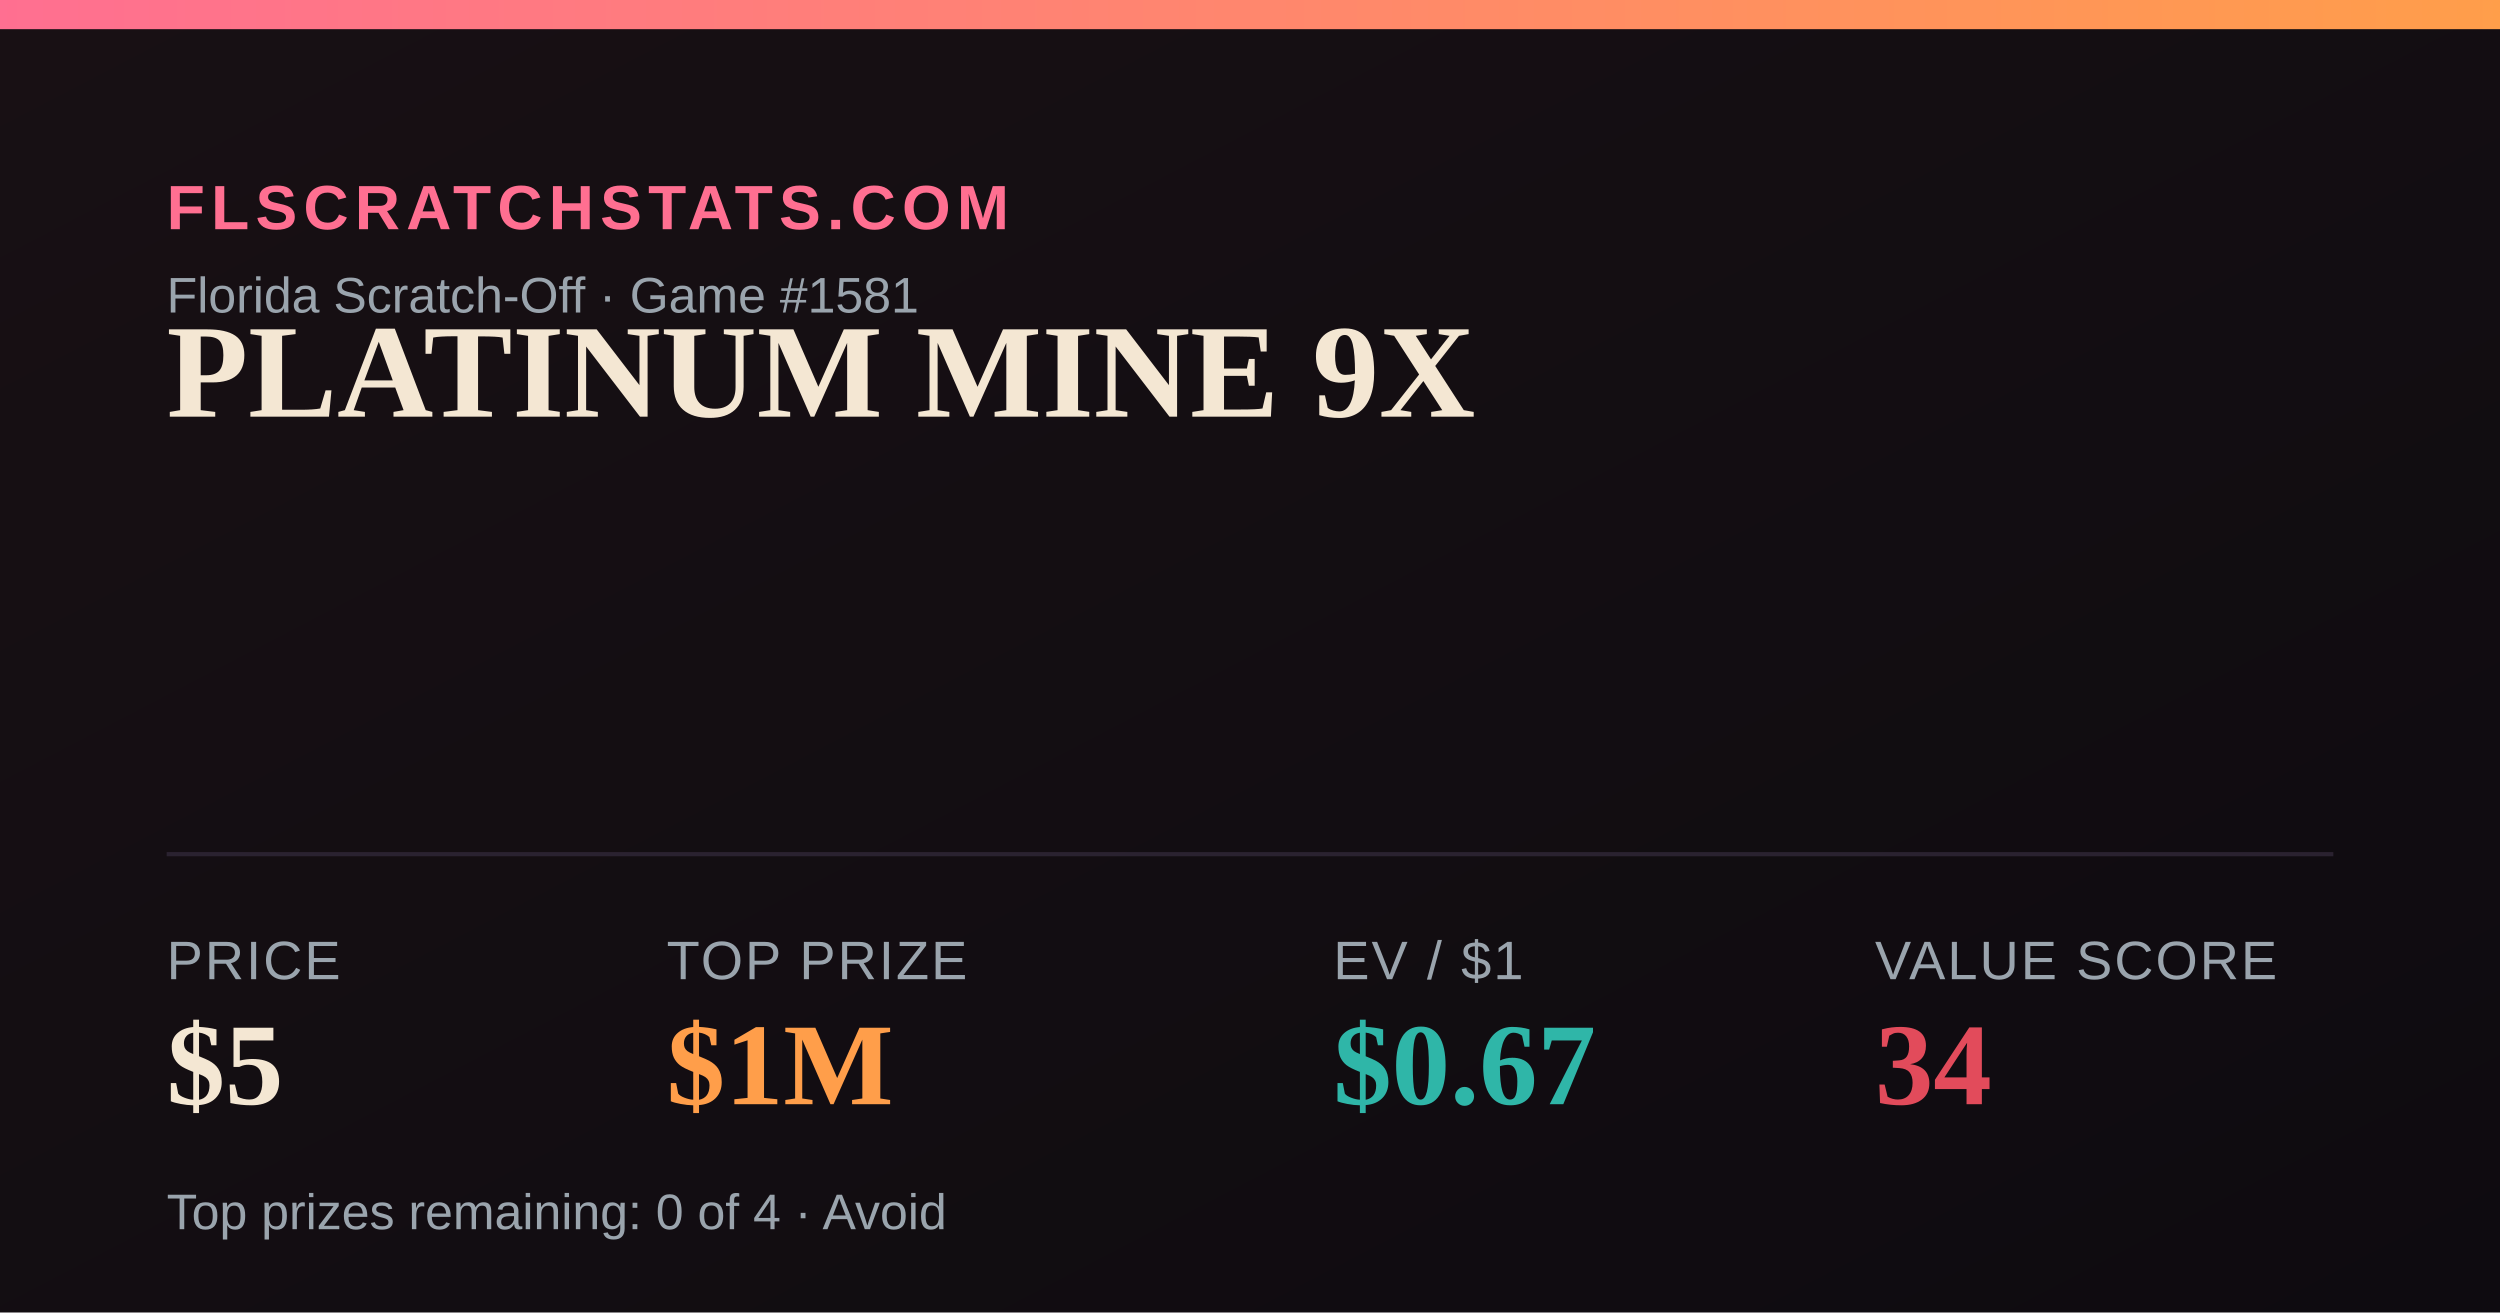
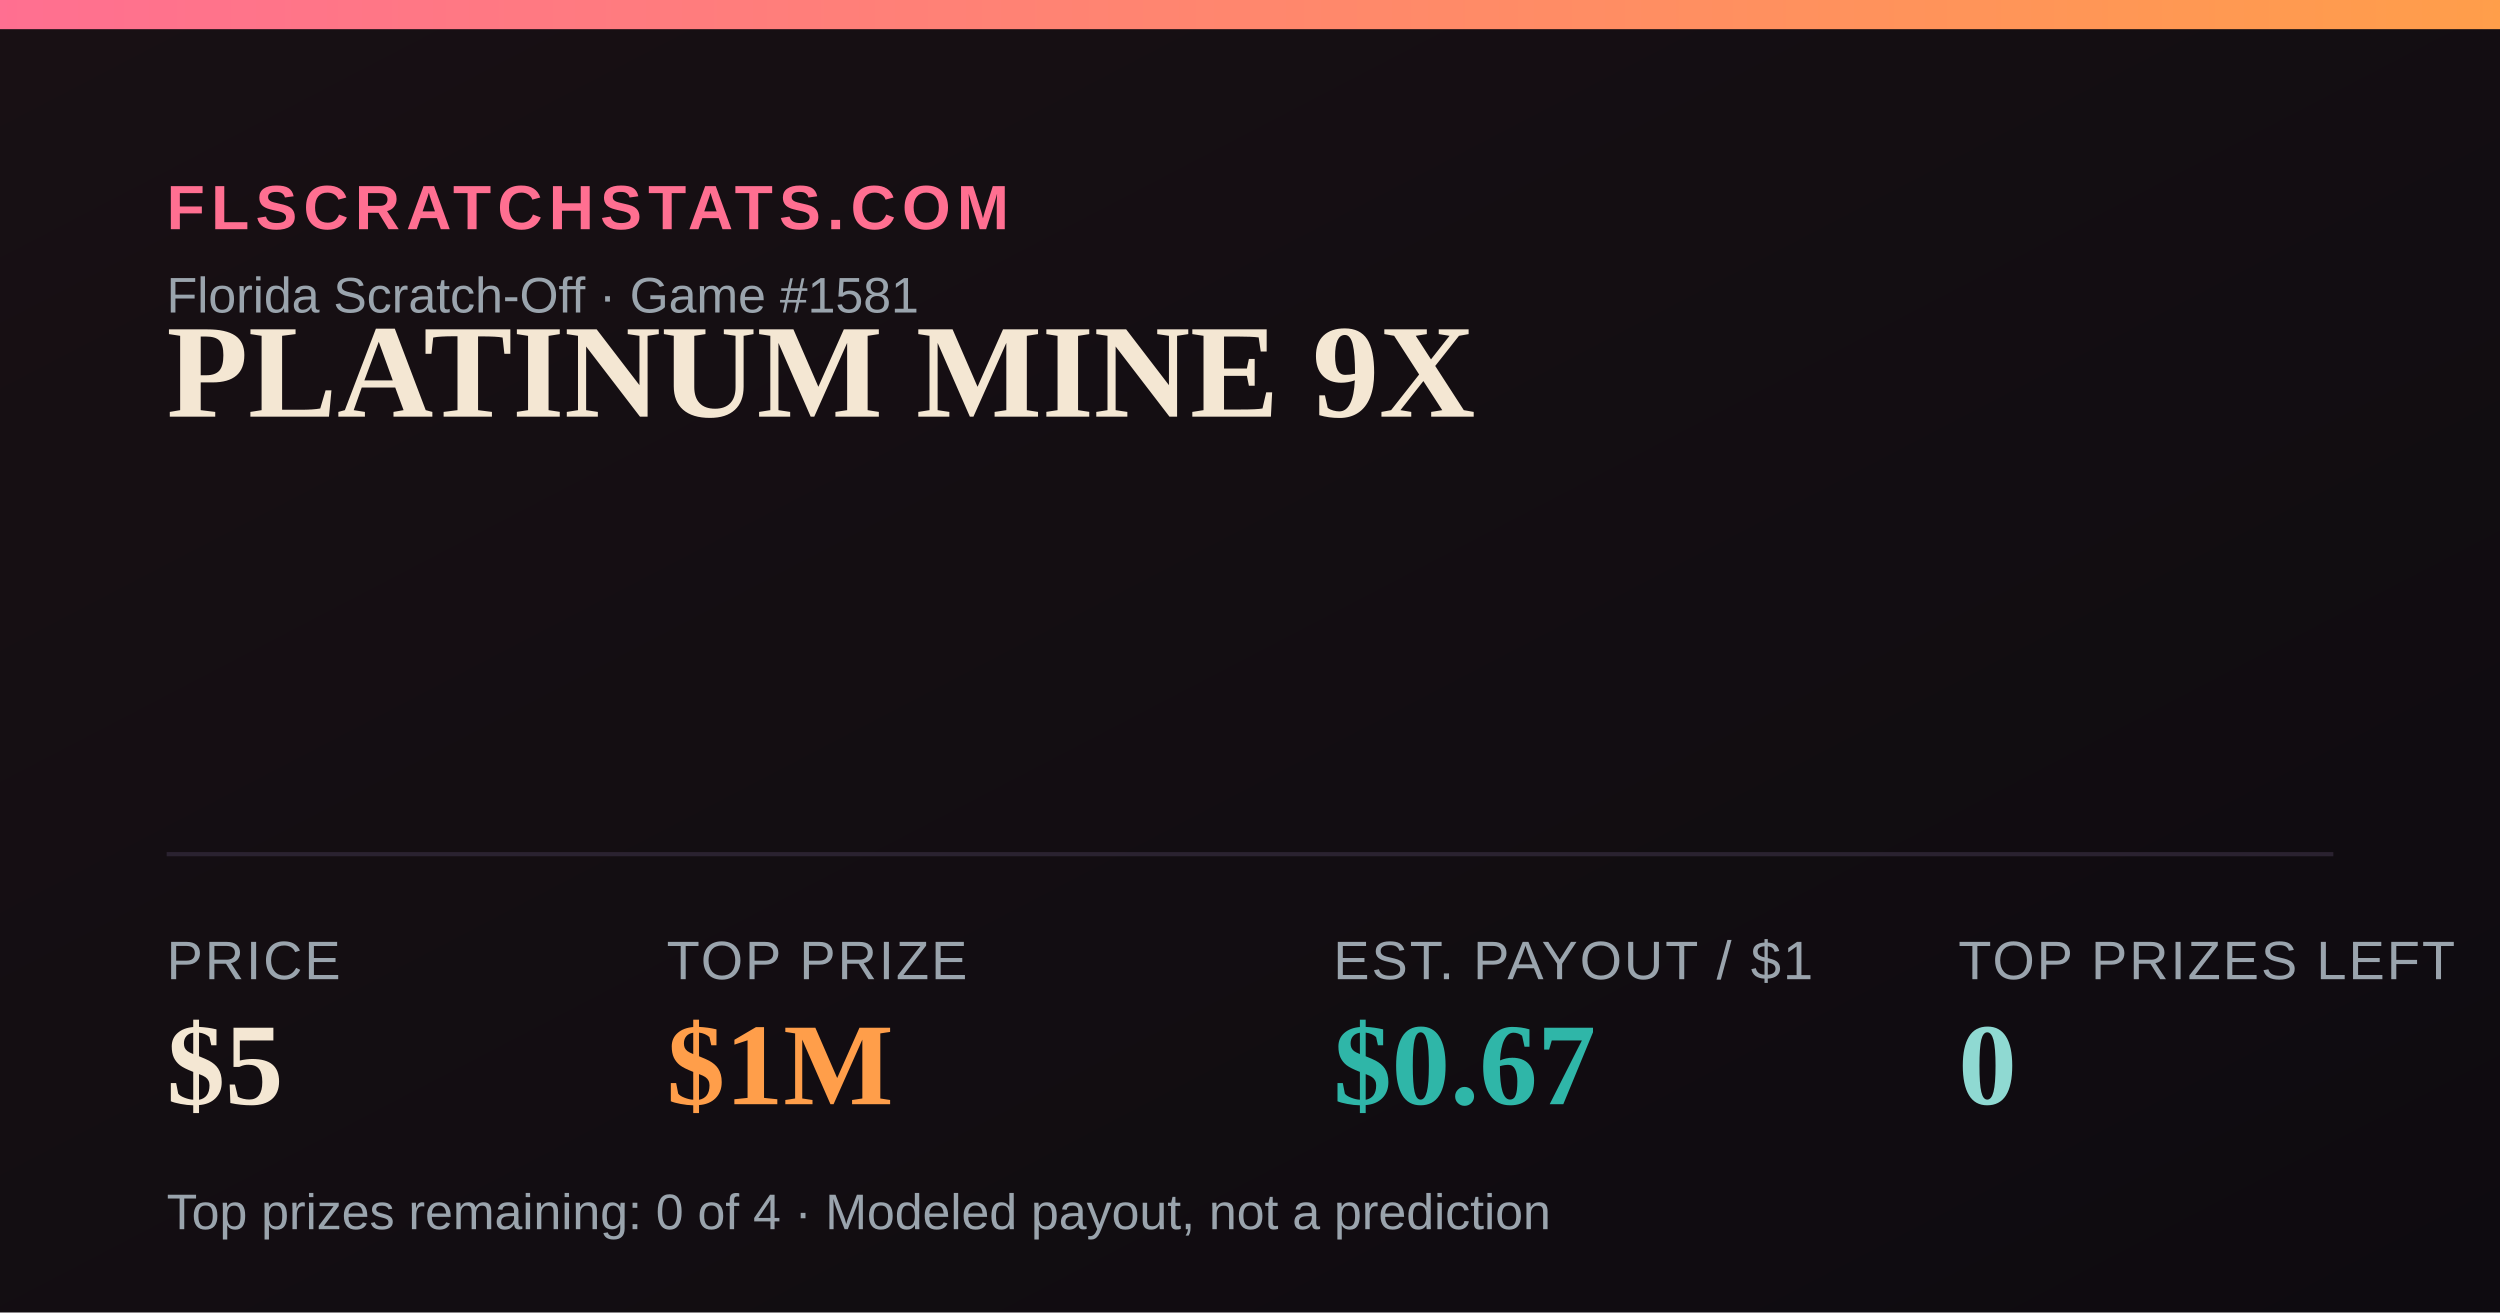
<svg xmlns="http://www.w3.org/2000/svg" width="1200" height="630" viewBox="0 0 1200 630">
  <defs>
    <linearGradient id="bg" x1="0" y1="0" x2="1" y2="1">
      <stop offset="0" stop-color="#181014" />
      <stop offset="1" stop-color="#0e0b10" />
    </linearGradient>
    <linearGradient id="accent" x1="0" y1="0" x2="1" y2="0">
      <stop offset="0" stop-color="#FF6F91" />
      <stop offset="1" stop-color="#FF9E4A" />
    </linearGradient>
  </defs>
  <rect width="1200" height="630" fill="url(#bg)" />
  <rect x="0" y="0" width="1200" height="14" fill="url(#accent)" />
  <text x="80" y="110" font-family="Arial,Helvetica,sans-serif" font-size="30" fill="#FF6F91" letter-spacing="3" font-weight="700">FLSCRATCHSTATS.COM</text>
  <text x="80" y="150" font-family="Arial,Helvetica,sans-serif" font-size="24" fill="#9aa4ad">Florida Scratch-Off · Game #1581</text>
  <text x="80" y="200" font-family="Georgia,'Times New Roman',serif" font-size="64" font-weight="700" fill="#F4E7D3">PLATINUM MINE 9X</text>
  <line x1="80" y1="410" x2="1120" y2="410" stroke="#2a2230" stroke-width="2" />
  <text x="80" y="470" font-family="Arial,Helvetica,sans-serif" font-size="26" fill="#9aa4ad" letter-spacing="1">PRICE</text>
  <text x="80" y="530" font-family="Georgia,'Times New Roman',serif" font-size="56" font-weight="700" fill="#F4E7D3">$5</text>
  <text x="320" y="470" font-family="Arial,Helvetica,sans-serif" font-size="26" fill="#9aa4ad" letter-spacing="1">TOP PRIZE</text>
  <text x="320" y="530" font-family="Georgia,'Times New Roman',serif" font-size="56" font-weight="700" fill="#FF9E4A">$1M</text>
-   <text x="640" y="470" font-family="Arial,Helvetica,sans-serif" font-size="26" fill="#9aa4ad" letter-spacing="1">EV / $1</text>
+   <text x="640" y="470" font-family="Arial,Helvetica,sans-serif" font-size="26" fill="#9aa4ad" letter-spacing="1">EST. PAYOUT / $1</text>
  <text x="640" y="530" font-family="Georgia,'Times New Roman',serif" font-size="56" font-weight="700" fill="#2FB6A8">$0.67</text>
-   <text x="900" y="470" font-family="Arial,Helvetica,sans-serif" font-size="26" fill="#9aa4ad" letter-spacing="1">VALUE SCORE</text>
-   <text x="900" y="530" font-family="Georgia,'Times New Roman',serif" font-size="56" font-weight="700" fill="#E24B5B">34</text>
-   <text x="80" y="590" font-family="Arial,Helvetica,sans-serif" font-size="24" fill="#9aa4ad">Top prizes remaining: 0 of 4 · Avoid</text>
+   <text x="940" y="470" font-family="Arial,Helvetica,sans-serif" font-size="26" fill="#9aa4ad" letter-spacing="1">TOP PRIZES LEFT</text>
+   <text x="940" y="530" font-family="Georgia,'Times New Roman',serif" font-size="56" font-weight="700" fill="#8FD9D2">0</text>
+   <text x="80" y="590" font-family="Arial,Helvetica,sans-serif" font-size="24" fill="#9aa4ad">Top prizes remaining: 0 of 4 · Modeled payout, not a prediction</text>
</svg>
